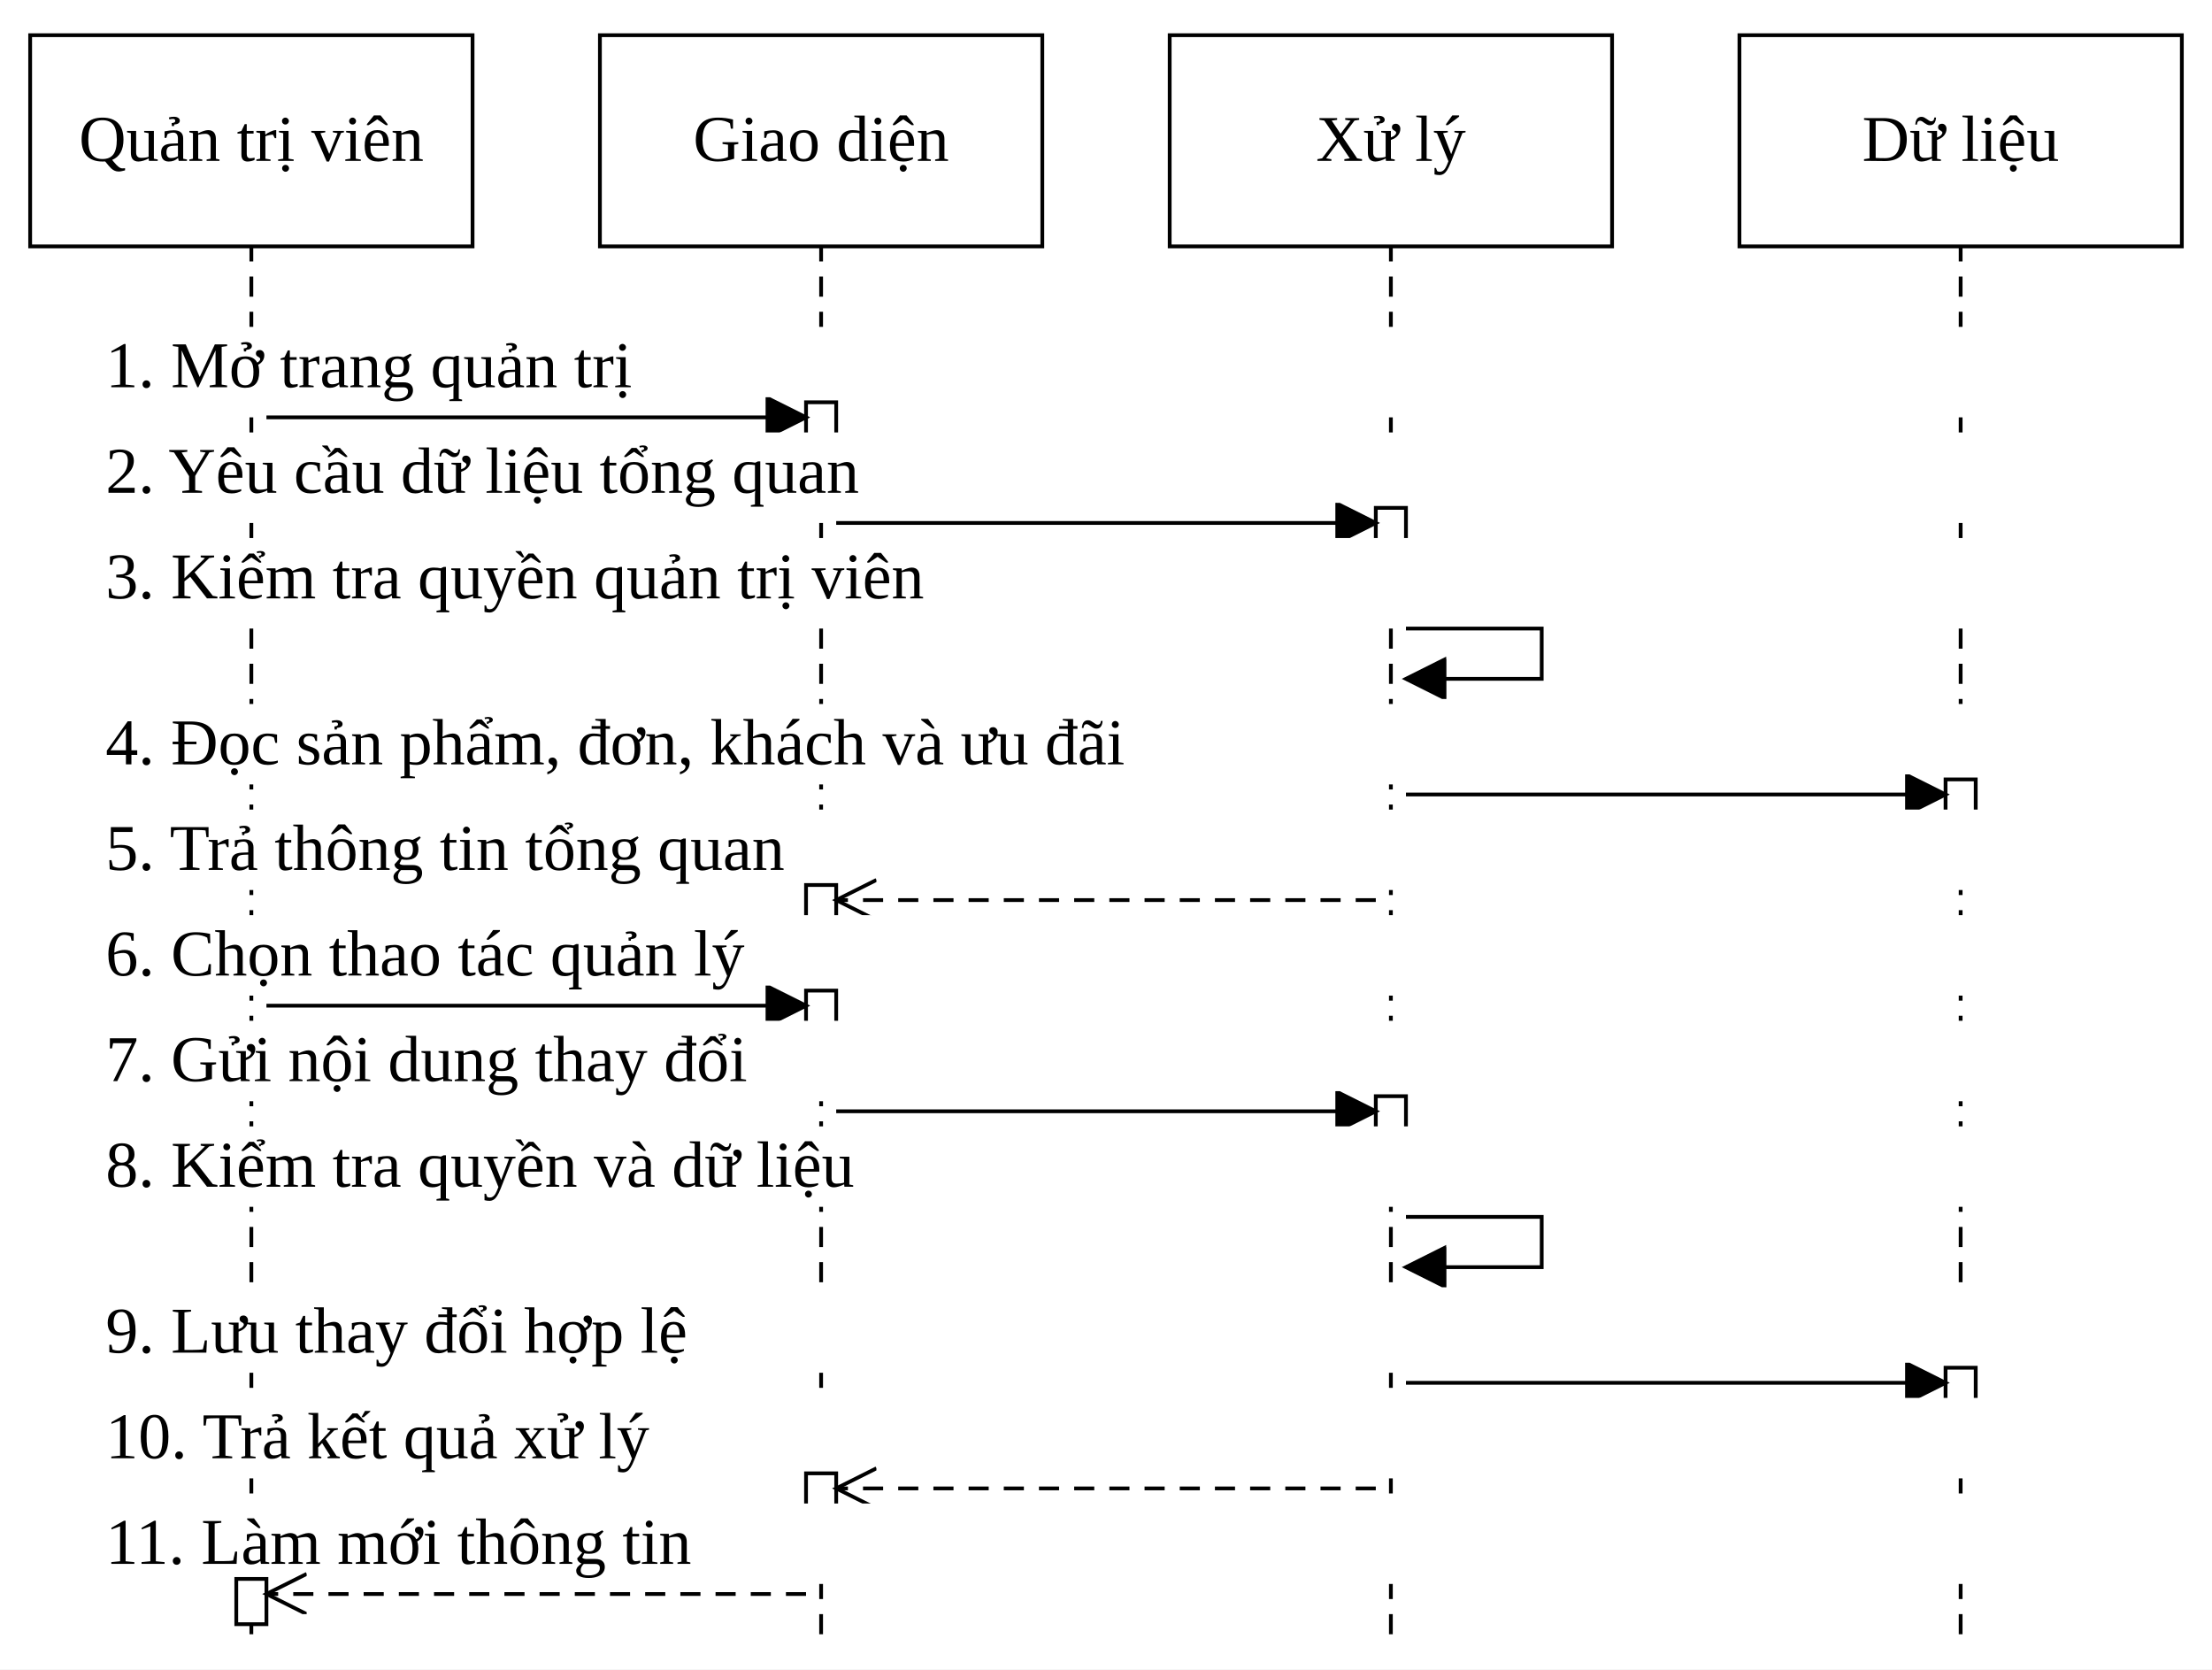
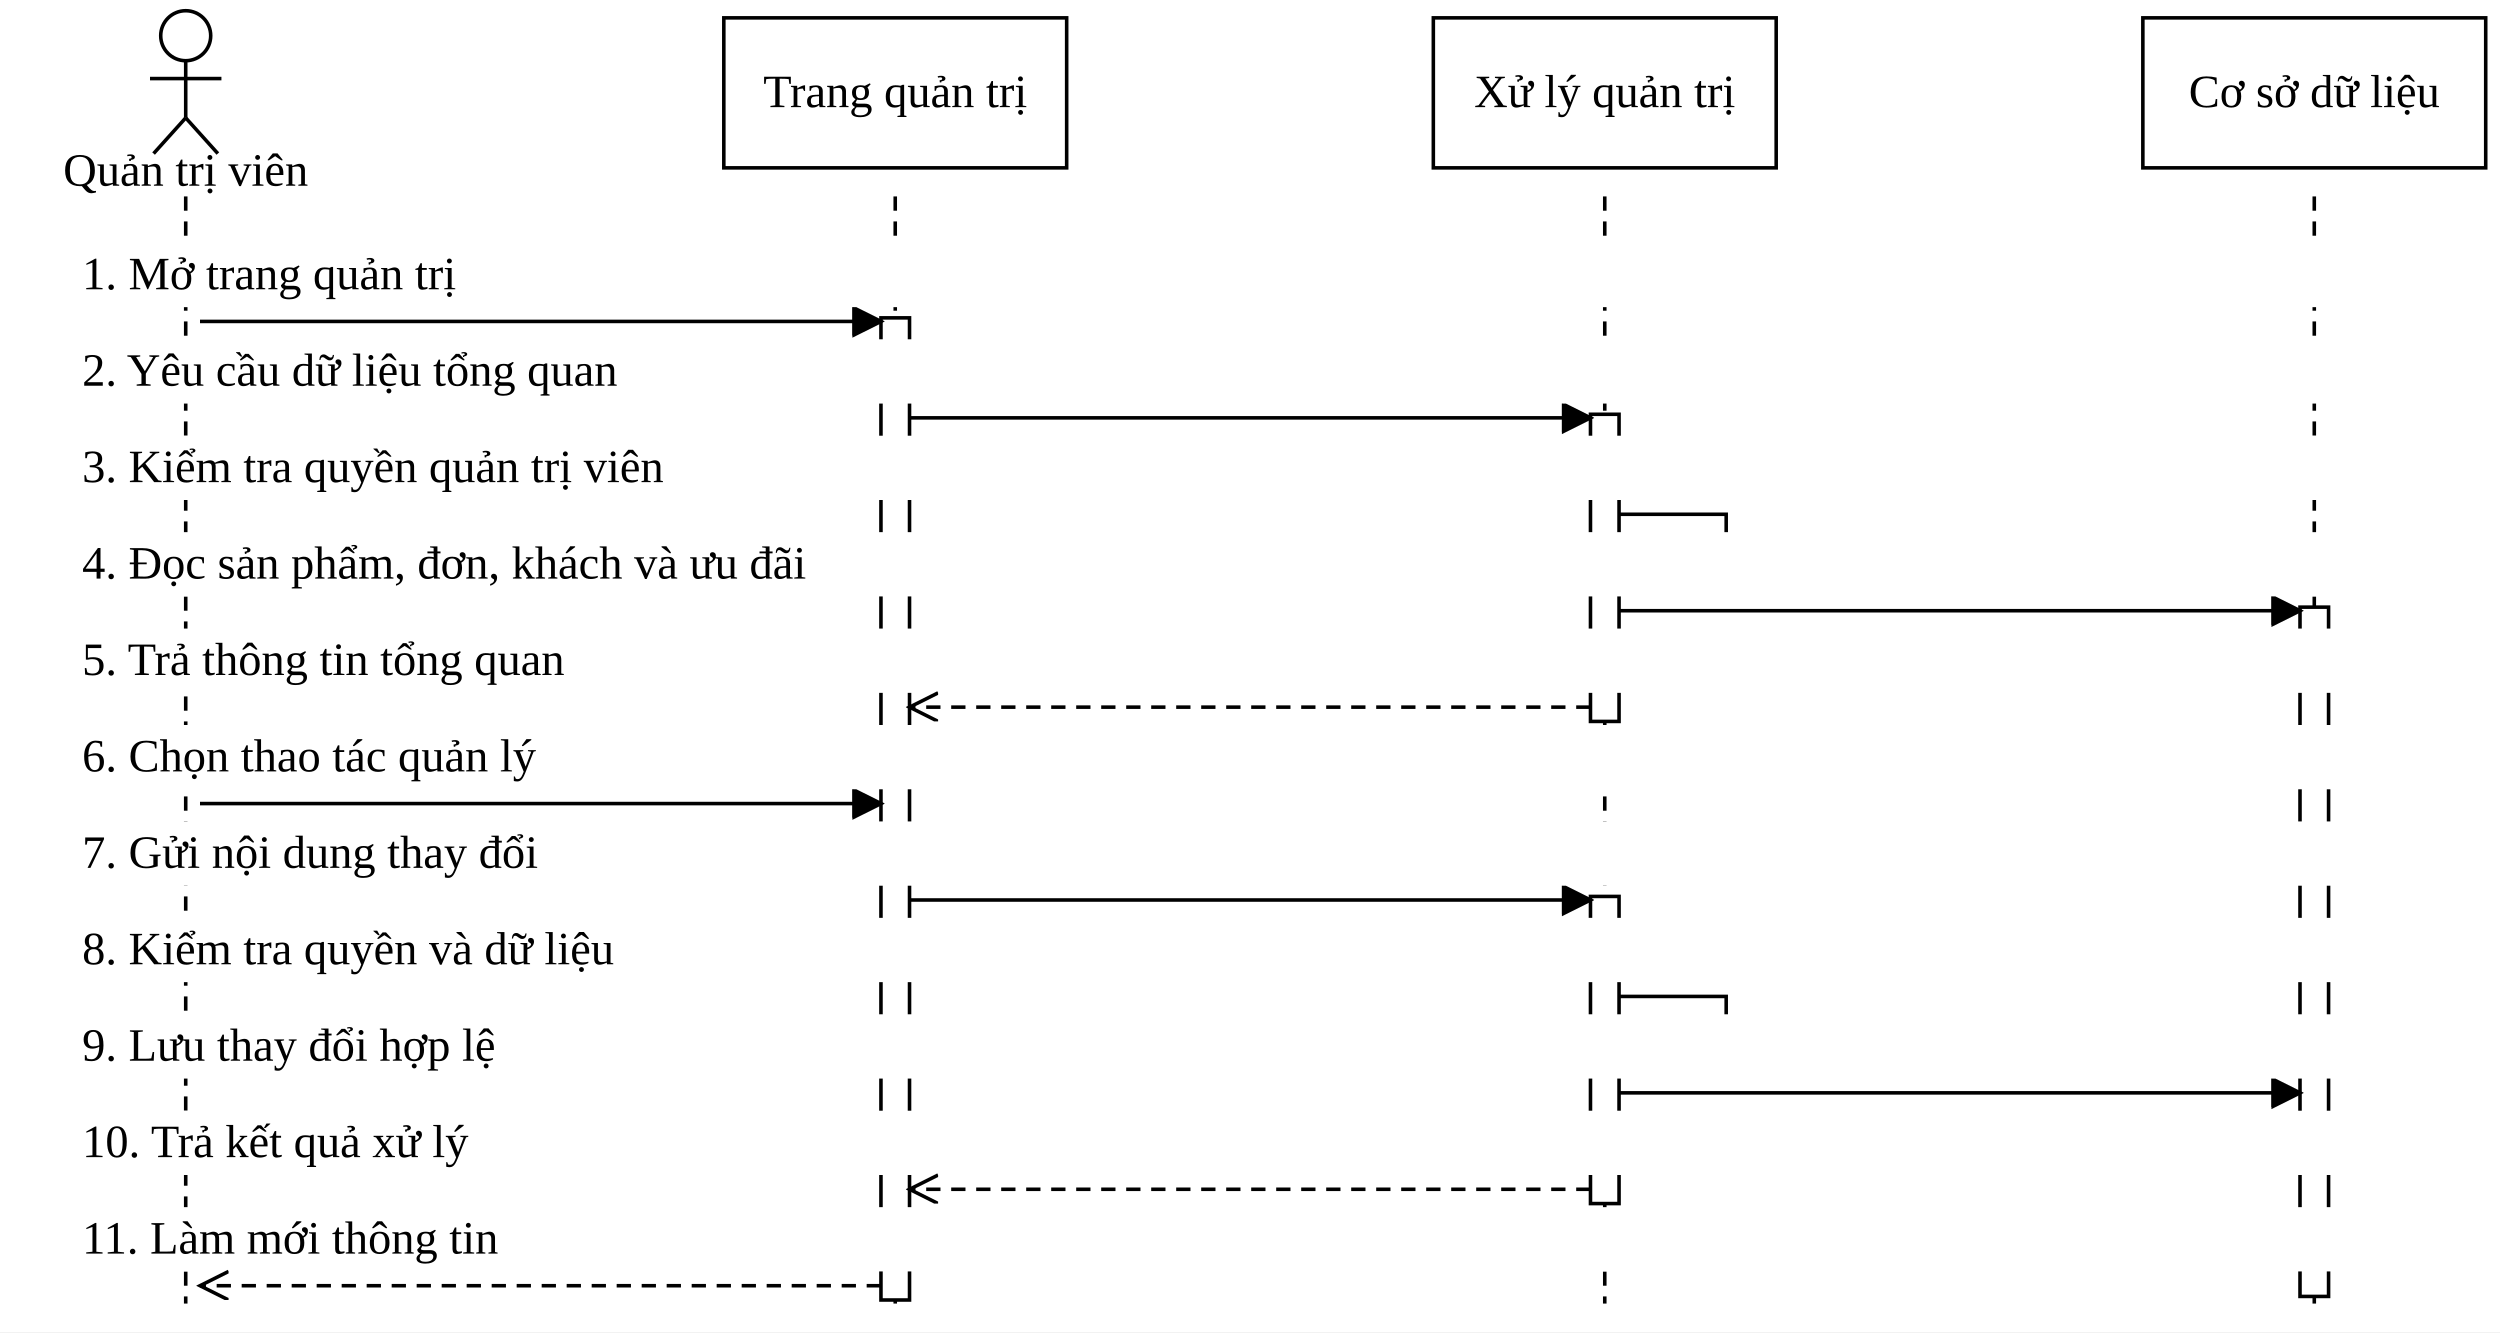
- <svg xmlns="http://www.w3.org/2000/svg" width="440" height="332" viewBox="0 0 440 332">
+ <svg xmlns="http://www.w3.org/2000/svg" width="700" height="373" viewBox="0 0 700 373">
  <rect width="100%" height="100%" fill="white" />
  <defs>
    <marker id="filled" viewBox="0 0 9 9" refX="8" refY="4" markerWidth="9" markerHeight="9" orient="auto" markerUnits="userSpaceOnUse">
-       <path d="M 0 0 L 8 4 L 0 8 Z" fill="black" stroke="black" stroke-width=".75" />
+       <path d="M 0 0 L 8 4 L 0 8 Z" fill="black" stroke="black" stroke-width="1.0" />
    </marker>
    <marker id="open" viewBox="0 0 9 9" refX="8" refY="4" markerWidth="9" markerHeight="9" orient="auto" markerUnits="userSpaceOnUse">
-       <path d="M 0 0 L 8 4 L 0 8" fill="none" stroke="black" stroke-width=".75" />
+       <path d="M 0 0 L 8 4 L 0 8" fill="none" stroke="black" stroke-width="1.0" />
    </marker>
    <marker id="triangle" viewBox="0 0 9 9" refX="8" refY="4" markerWidth="9" markerHeight="9" orient="auto" markerUnits="userSpaceOnUse">
-       <path d="M 0 0 L 8 4 L 0 8 Z" fill="white" stroke="black" stroke-width=".75" />
+       <path d="M 0 0 L 8 4 L 0 8 Z" fill="white" stroke="black" stroke-width="1.0" />
    </marker>
  </defs>
-   <polyline stroke="black" stroke-width=".75" fill="none" stroke-dasharray="4 3" points="50.0,48 50.0,326" />
-   <polyline stroke="black" stroke-width=".75" fill="none" stroke-dasharray="4 3" points="163.333,48 163.333,326" />
-   <polyline stroke="black" stroke-width=".75" fill="none" stroke-dasharray="4 3" points="276.667,48 276.667,326" />
-   <polyline stroke="black" stroke-width=".75" fill="none" stroke-dasharray="4 3" points="390.0,48 390.0,326" />
-   <rect x="16" y="65" width="408" height="16" fill="white" />
-   <text x="21" y="77.0" text-anchor="start" font-family="Times New Roman" font-size="13" font-weight="normal" font-style="normal" fill="black">
-     <tspan x="21" dy="0">1. Mở trang quản trị</tspan>
+   <polyline stroke="black" stroke-width="1.0" fill="none" stroke-dasharray="4 3" points="52.0,55 52.0,365" />
+   <polyline stroke="black" stroke-width="1.0" fill="none" stroke-dasharray="4 3" points="250.667,55 250.667,365" />
+   <polyline stroke="black" stroke-width="1.0" fill="none" stroke-dasharray="4 3" points="449.333,55 449.333,365" />
+   <polyline stroke="black" stroke-width="1.0" fill="none" stroke-dasharray="4 3" points="648.0,55 648.0,365" />
+   <rect stroke="black" stroke-width="1.0" fill="white" x="445.333" y="116" width="8" height="86" />
+   <rect stroke="black" stroke-width="1.0" fill="white" x="445.333" y="251" width="8" height="86" />
+   <rect stroke="black" stroke-width="1.0" fill="white" x="246.667" y="89" width="8" height="275" />
+   <rect stroke="black" stroke-width="1.0" fill="white" x="644.0" y="170" width="8" height="193" />
+   <rect x="18" y="68" width="664" height="18" fill="white" />
+   <text x="23" y="81.0" text-anchor="start" font-family="Times New Roman" font-size="13" font-weight="normal" font-style="normal" fill="black">
+     <tspan x="23" dy="0">1. Mở trang quản trị</tspan>
  </text>
-   <rect stroke="black" stroke-width=".75" fill="white" x="160.333" y="80" width="6" height="9" />
-   <polyline stroke="black" stroke-width=".75" fill="none" points="53.0,83 160.333,83" marker-end="url(#filled)" />
-   <rect x="16" y="86" width="408" height="16" fill="white" />
-   <text x="21" y="98.0" text-anchor="start" font-family="Times New Roman" font-size="13" font-weight="normal" font-style="normal" fill="black">
-     <tspan x="21" dy="0">2. Yêu cầu dữ liệu tổng quan</tspan>
+   <polyline stroke="black" stroke-width="1.0" fill="none" points="56.0,90 246.667,90" marker-end="url(#filled)" />
+   <rect x="18" y="95" width="664" height="18" fill="white" />
+   <text x="23" y="108.0" text-anchor="start" font-family="Times New Roman" font-size="13" font-weight="normal" font-style="normal" fill="black">
+     <tspan x="23" dy="0">2. Yêu cầu dữ liệu tổng quan</tspan>
  </text>
-   <rect stroke="black" stroke-width=".75" fill="white" x="273.667" y="101" width="6" height="9" />
-   <polyline stroke="black" stroke-width=".75" fill="none" points="166.333,104 273.667,104" marker-end="url(#filled)" />
-   <rect x="16" y="107" width="408" height="16" fill="white" />
-   <text x="21" y="119.0" text-anchor="start" font-family="Times New Roman" font-size="13" font-weight="normal" font-style="normal" fill="black">
-     <tspan x="21" dy="0">3. Kiểm tra quyền quản trị viên</tspan>
+   <polyline stroke="black" stroke-width="1.0" fill="none" points="254.667,117 445.333,117" marker-end="url(#filled)" />
+   <rect x="18" y="122" width="664" height="18" fill="white" />
+   <text x="23" y="135.0" text-anchor="start" font-family="Times New Roman" font-size="13" font-weight="normal" font-style="normal" fill="black">
+     <tspan x="23" dy="0">3. Kiểm tra quyền quản trị viên</tspan>
  </text>
-   <polyline stroke="black" stroke-width=".75" fill="none" points="279.667,125 306.667,125 306.667,135 279.667,135" marker-end="url(#filled)" />
-   <rect x="16" y="140" width="408" height="16" fill="white" />
-   <text x="21" y="152.0" text-anchor="start" font-family="Times New Roman" font-size="13" font-weight="normal" font-style="normal" fill="black">
-     <tspan x="21" dy="0">4. Đọc sản phẩm, đơn, khách và ưu đãi</tspan>
+   <polyline stroke="black" stroke-width="1.0" fill="none" points="453.333,144 483.333,144 483.333,156 454.333,156" marker-end="url(#filled)" />
+   <rect x="18" y="149" width="664" height="18" fill="white" />
+   <text x="23" y="162.0" text-anchor="start" font-family="Times New Roman" font-size="13" font-weight="normal" font-style="normal" fill="black">
+     <tspan x="23" dy="0">4. Đọc sản phẩm, đơn, khách và ưu đãi</tspan>
  </text>
-   <rect stroke="black" stroke-width=".75" fill="white" x="387.0" y="155" width="6" height="9" />
-   <polyline stroke="black" stroke-width=".75" fill="none" points="279.667,158 387.0,158" marker-end="url(#filled)" />
-   <rect x="16" y="161" width="408" height="16" fill="white" />
-   <text x="21" y="173.0" text-anchor="start" font-family="Times New Roman" font-size="13" font-weight="normal" font-style="normal" fill="black">
-     <tspan x="21" dy="0">5. Trả thông tin tổng quan</tspan>
+   <polyline stroke="black" stroke-width="1.0" fill="none" points="453.333,171 644.0,171" marker-end="url(#filled)" />
+   <rect x="18" y="176" width="664" height="18" fill="white" />
+   <text x="23" y="189.0" text-anchor="start" font-family="Times New Roman" font-size="13" font-weight="normal" font-style="normal" fill="black">
+     <tspan x="23" dy="0">5. Trả thông tin tổng quan</tspan>
  </text>
-   <rect stroke="black" stroke-width=".75" fill="white" x="160.333" y="176" width="6" height="9" />
-   <polyline stroke="black" stroke-width=".75" fill="none" stroke-dasharray="4 3" points="273.667,179 166.333,179" marker-end="url(#open)" />
-   <rect x="16" y="182" width="408" height="16" fill="white" />
-   <text x="21" y="194.0" text-anchor="start" font-family="Times New Roman" font-size="13" font-weight="normal" font-style="normal" fill="black">
-     <tspan x="21" dy="0">6. Chọn thao tác quản lý</tspan>
+   <polyline stroke="black" stroke-width="1.0" fill="none" stroke-dasharray="4 3" points="445.333,198 254.667,198" marker-end="url(#open)" />
+   <rect x="18" y="203" width="664" height="18" fill="white" />
+   <text x="23" y="216.0" text-anchor="start" font-family="Times New Roman" font-size="13" font-weight="normal" font-style="normal" fill="black">
+     <tspan x="23" dy="0">6. Chọn thao tác quản lý</tspan>
  </text>
-   <rect stroke="black" stroke-width=".75" fill="white" x="160.333" y="197" width="6" height="9" />
-   <polyline stroke="black" stroke-width=".75" fill="none" points="53.0,200 160.333,200" marker-end="url(#filled)" />
-   <rect x="16" y="203" width="408" height="16" fill="white" />
-   <text x="21" y="215.0" text-anchor="start" font-family="Times New Roman" font-size="13" font-weight="normal" font-style="normal" fill="black">
-     <tspan x="21" dy="0">7. Gửi nội dung thay đổi</tspan>
+   <polyline stroke="black" stroke-width="1.0" fill="none" points="56.0,225 246.667,225" marker-end="url(#filled)" />
+   <rect x="18" y="230" width="664" height="18" fill="white" />
+   <text x="23" y="243.0" text-anchor="start" font-family="Times New Roman" font-size="13" font-weight="normal" font-style="normal" fill="black">
+     <tspan x="23" dy="0">7. Gửi nội dung thay đổi</tspan>
  </text>
-   <rect stroke="black" stroke-width=".75" fill="white" x="273.667" y="218" width="6" height="9" />
-   <polyline stroke="black" stroke-width=".75" fill="none" points="166.333,221 273.667,221" marker-end="url(#filled)" />
-   <rect x="16" y="224" width="408" height="16" fill="white" />
-   <text x="21" y="236.0" text-anchor="start" font-family="Times New Roman" font-size="13" font-weight="normal" font-style="normal" fill="black">
-     <tspan x="21" dy="0">8. Kiểm tra quyền và dữ liệu</tspan>
+   <polyline stroke="black" stroke-width="1.0" fill="none" points="254.667,252 445.333,252" marker-end="url(#filled)" />
+   <rect x="18" y="257" width="664" height="18" fill="white" />
+   <text x="23" y="270.0" text-anchor="start" font-family="Times New Roman" font-size="13" font-weight="normal" font-style="normal" fill="black">
+     <tspan x="23" dy="0">8. Kiểm tra quyền và dữ liệu</tspan>
  </text>
-   <polyline stroke="black" stroke-width=".75" fill="none" points="279.667,242 306.667,242 306.667,252 279.667,252" marker-end="url(#filled)" />
-   <rect x="16" y="257" width="408" height="16" fill="white" />
-   <text x="21" y="269.0" text-anchor="start" font-family="Times New Roman" font-size="13" font-weight="normal" font-style="normal" fill="black">
-     <tspan x="21" dy="0">9. Lưu thay đổi hợp lệ</tspan>
+   <polyline stroke="black" stroke-width="1.0" fill="none" points="453.333,279 483.333,279 483.333,291 454.333,291" marker-end="url(#filled)" />
+   <rect x="18" y="284" width="664" height="18" fill="white" />
+   <text x="23" y="297.0" text-anchor="start" font-family="Times New Roman" font-size="13" font-weight="normal" font-style="normal" fill="black">
+     <tspan x="23" dy="0">9. Lưu thay đổi hợp lệ</tspan>
  </text>
-   <rect stroke="black" stroke-width=".75" fill="white" x="387.0" y="272" width="6" height="9" />
-   <polyline stroke="black" stroke-width=".75" fill="none" points="279.667,275 387.0,275" marker-end="url(#filled)" />
-   <rect x="16" y="278" width="408" height="16" fill="white" />
-   <text x="21" y="290.0" text-anchor="start" font-family="Times New Roman" font-size="13" font-weight="normal" font-style="normal" fill="black">
-     <tspan x="21" dy="0">10. Trả kết quả xử lý</tspan>
+   <polyline stroke="black" stroke-width="1.0" fill="none" points="453.333,306 644.0,306" marker-end="url(#filled)" />
+   <rect x="18" y="311" width="664" height="18" fill="white" />
+   <text x="23" y="324.0" text-anchor="start" font-family="Times New Roman" font-size="13" font-weight="normal" font-style="normal" fill="black">
+     <tspan x="23" dy="0">10. Trả kết quả xử lý</tspan>
  </text>
-   <rect stroke="black" stroke-width=".75" fill="white" x="160.333" y="293" width="6" height="9" />
-   <polyline stroke="black" stroke-width=".75" fill="none" stroke-dasharray="4 3" points="273.667,296 166.333,296" marker-end="url(#open)" />
-   <rect x="16" y="299" width="408" height="16" fill="white" />
-   <text x="21" y="311.0" text-anchor="start" font-family="Times New Roman" font-size="13" font-weight="normal" font-style="normal" fill="black">
-     <tspan x="21" dy="0">11. Làm mới thông tin</tspan>
+   <polyline stroke="black" stroke-width="1.0" fill="none" stroke-dasharray="4 3" points="445.333,333 254.667,333" marker-end="url(#open)" />
+   <rect x="18" y="338" width="664" height="18" fill="white" />
+   <text x="23" y="351.0" text-anchor="start" font-family="Times New Roman" font-size="13" font-weight="normal" font-style="normal" fill="black">
+     <tspan x="23" dy="0">11. Làm mới thông tin</tspan>
  </text>
-   <rect stroke="black" stroke-width=".75" fill="white" x="47.0" y="314" width="6" height="9" />
-   <polyline stroke="black" stroke-width=".75" fill="none" stroke-dasharray="4 3" points="160.333,317 53.0,317" marker-end="url(#open)" />
-   <rect stroke="black" stroke-width=".75" fill="white" x="6.0" y="7" width="88" height="42" />
-   <text x="50.0" y="32.0" text-anchor="middle" font-family="Times New Roman" font-size="13" font-weight="normal" font-style="normal" fill="black">
-     <tspan x="50.0" dy="0">Quản trị viên</tspan>
+   <polyline stroke="black" stroke-width="1.0" fill="none" stroke-dasharray="4 3" points="246.667,360 56.0,360" marker-end="url(#open)" />
+   <ellipse stroke="black" stroke-width="1.0" fill="white" cx="52.0" cy="10.0" rx="7.0" ry="7.0" />
+   <polyline stroke="black" stroke-width="1.0" fill="none" points="52.0,17 52.0,33" />
+   <polyline stroke="black" stroke-width="1.0" fill="none" points="42.0,22 62.0,22" />
+   <polyline stroke="black" stroke-width="1.0" fill="none" points="52.0,33 43.0,43" />
+   <polyline stroke="black" stroke-width="1.0" fill="none" points="52.0,33 61.0,43" />
+   <text x="52.0" y="52.0" text-anchor="middle" font-family="Times New Roman" font-size="13" font-weight="normal" font-style="normal" fill="black">
+     <tspan x="52.0" dy="0">Quản trị viên</tspan>
  </text>
-   <rect stroke="black" stroke-width=".75" fill="white" x="119.333" y="7" width="88" height="42" />
-   <text x="163.333" y="32.0" text-anchor="middle" font-family="Times New Roman" font-size="13" font-weight="normal" font-style="normal" fill="black">
-     <tspan x="163.333" dy="0">Giao diện</tspan>
+   <rect stroke="black" stroke-width="1.0" fill="white" x="202.667" y="5" width="96" height="42" />
+   <text x="250.667" y="30.0" text-anchor="middle" font-family="Times New Roman" font-size="13" font-weight="normal" font-style="normal" fill="black">
+     <tspan x="250.667" dy="0">Trang quản trị</tspan>
  </text>
-   <rect stroke="black" stroke-width=".75" fill="white" x="232.667" y="7" width="88" height="42" />
-   <text x="276.667" y="32.0" text-anchor="middle" font-family="Times New Roman" font-size="13" font-weight="normal" font-style="normal" fill="black">
-     <tspan x="276.667" dy="0">Xử lý</tspan>
+   <rect stroke="black" stroke-width="1.0" fill="white" x="401.333" y="5" width="96" height="42" />
+   <text x="449.333" y="30.0" text-anchor="middle" font-family="Times New Roman" font-size="13" font-weight="normal" font-style="normal" fill="black">
+     <tspan x="449.333" dy="0">Xử lý quản trị</tspan>
  </text>
-   <rect stroke="black" stroke-width=".75" fill="white" x="346.0" y="7" width="88" height="42" />
-   <text x="390.0" y="32.0" text-anchor="middle" font-family="Times New Roman" font-size="13" font-weight="normal" font-style="normal" fill="black">
-     <tspan x="390.0" dy="0">Dữ liệu</tspan>
+   <rect stroke="black" stroke-width="1.0" fill="white" x="600.0" y="5" width="96" height="42" />
+   <text x="648.0" y="30.0" text-anchor="middle" font-family="Times New Roman" font-size="13" font-weight="normal" font-style="normal" fill="black">
+     <tspan x="648.0" dy="0">Cơ sở dữ liệu</tspan>
  </text>
</svg>
